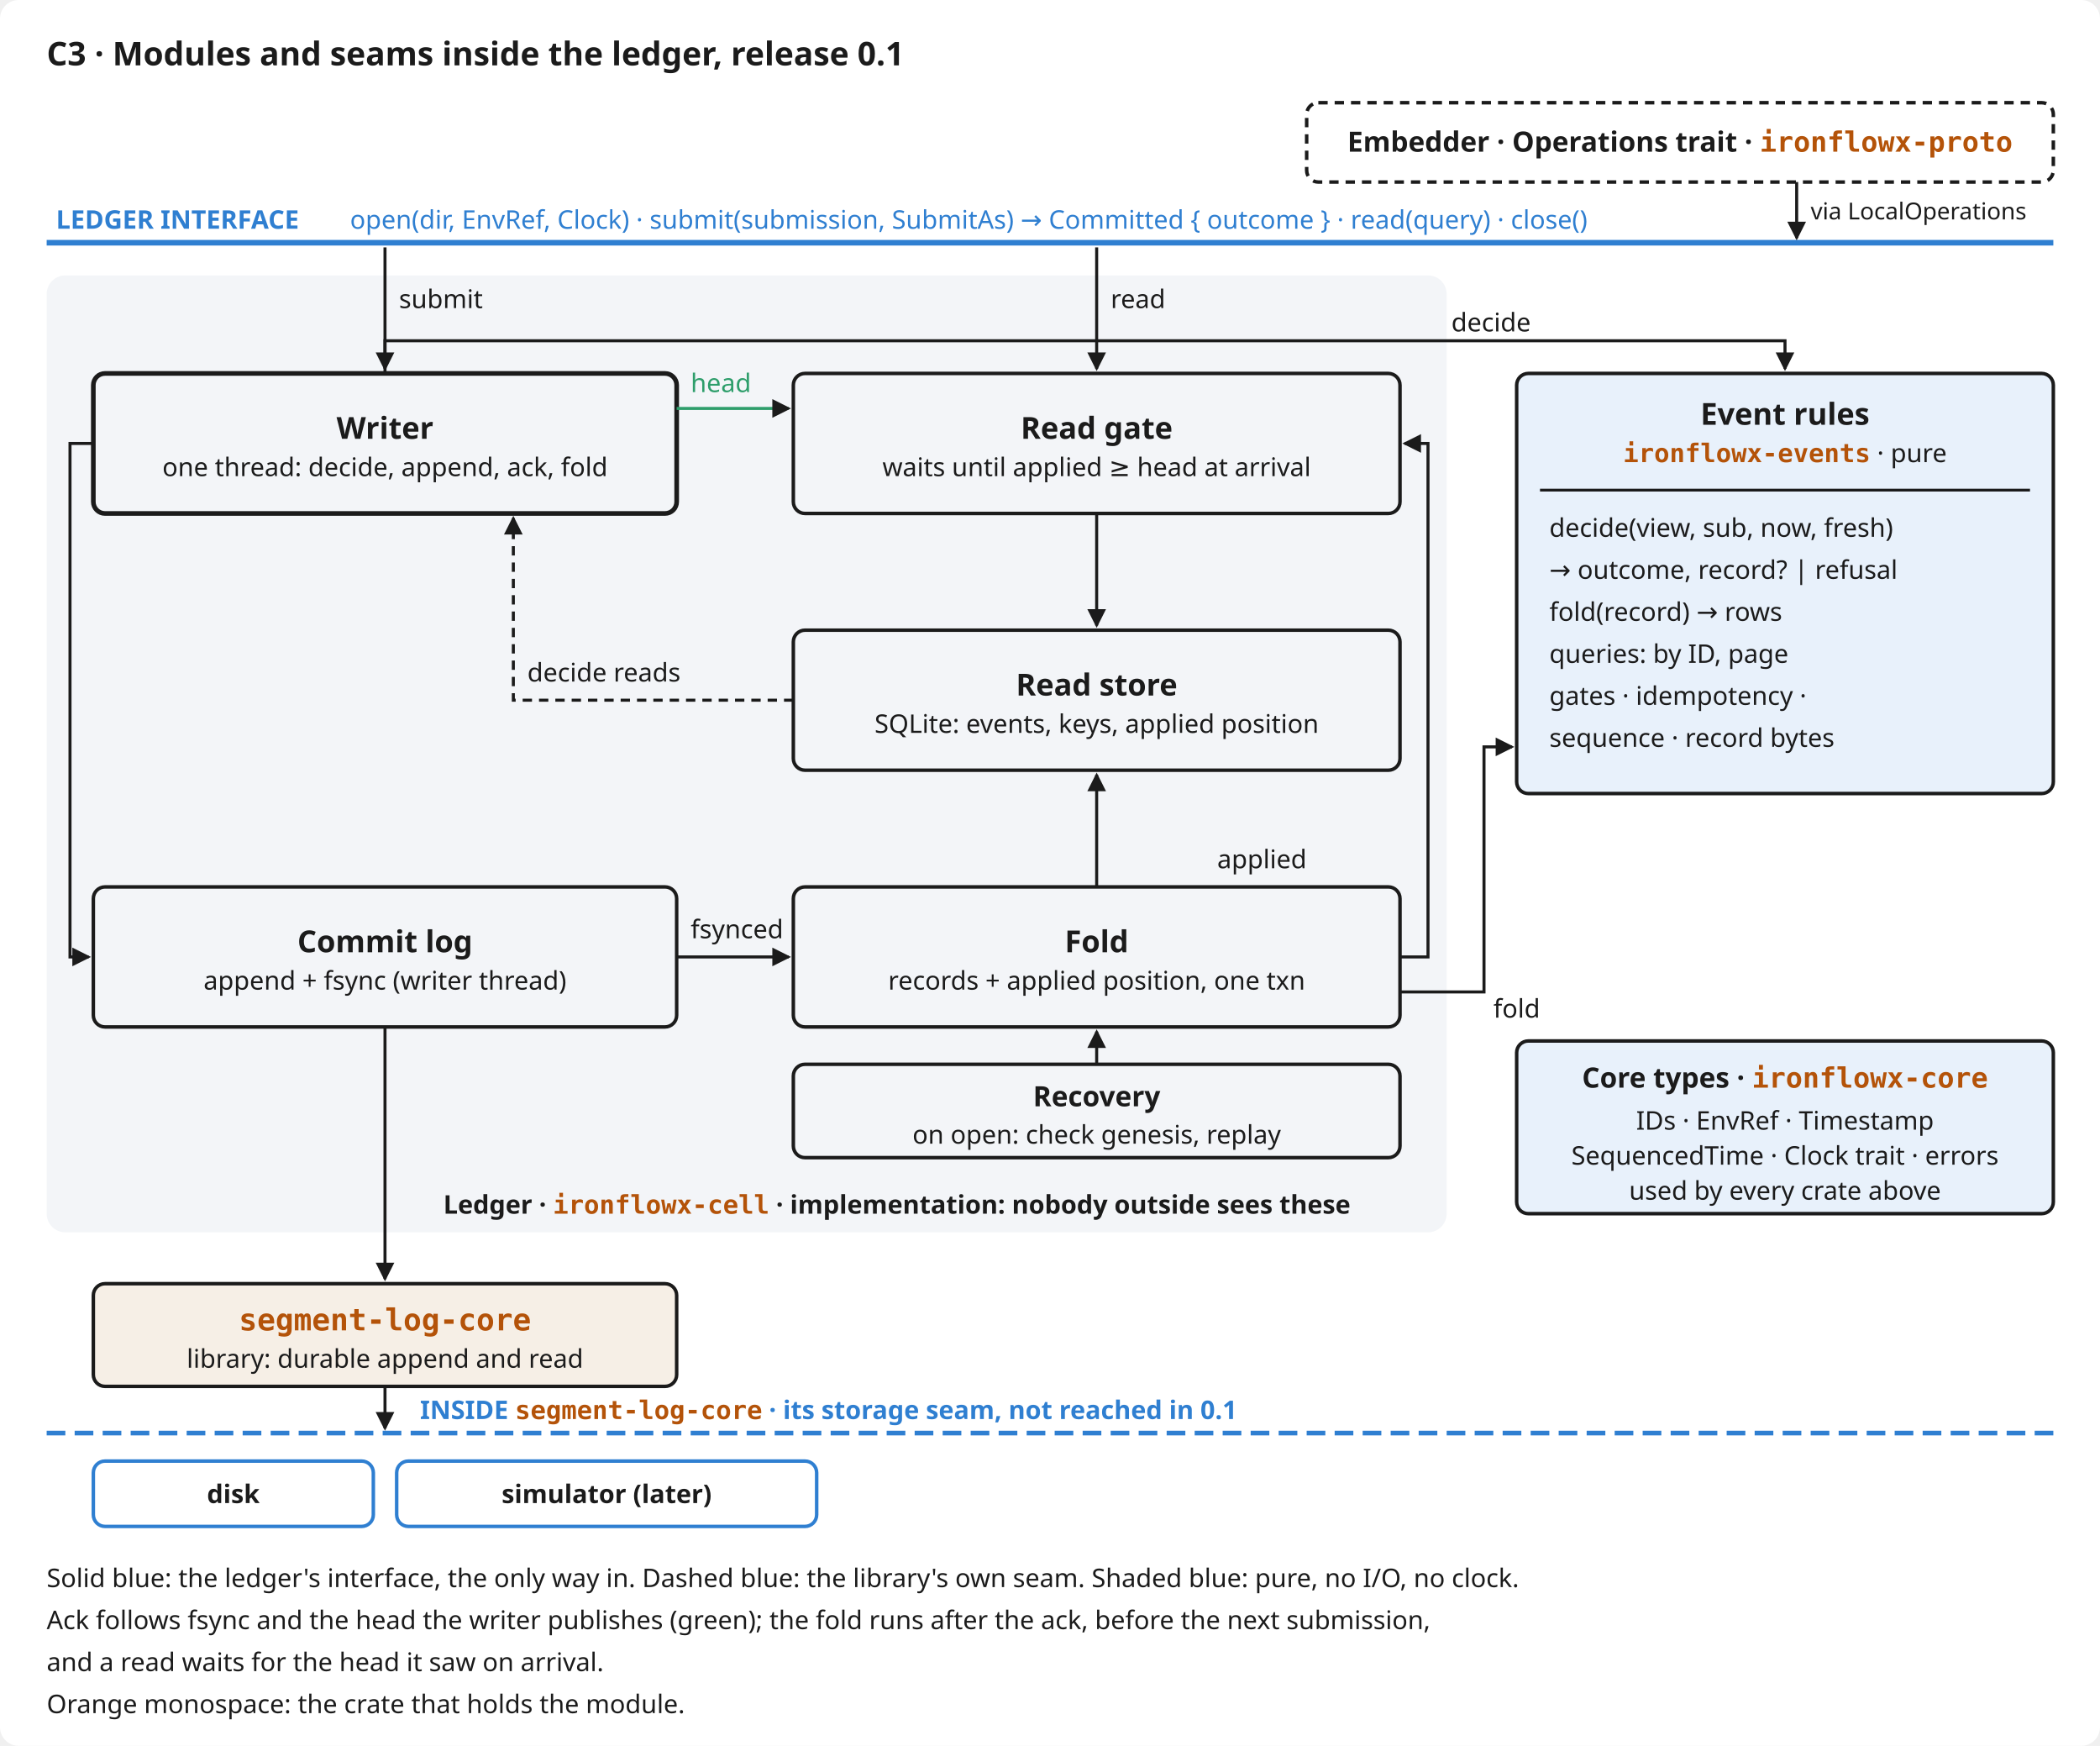
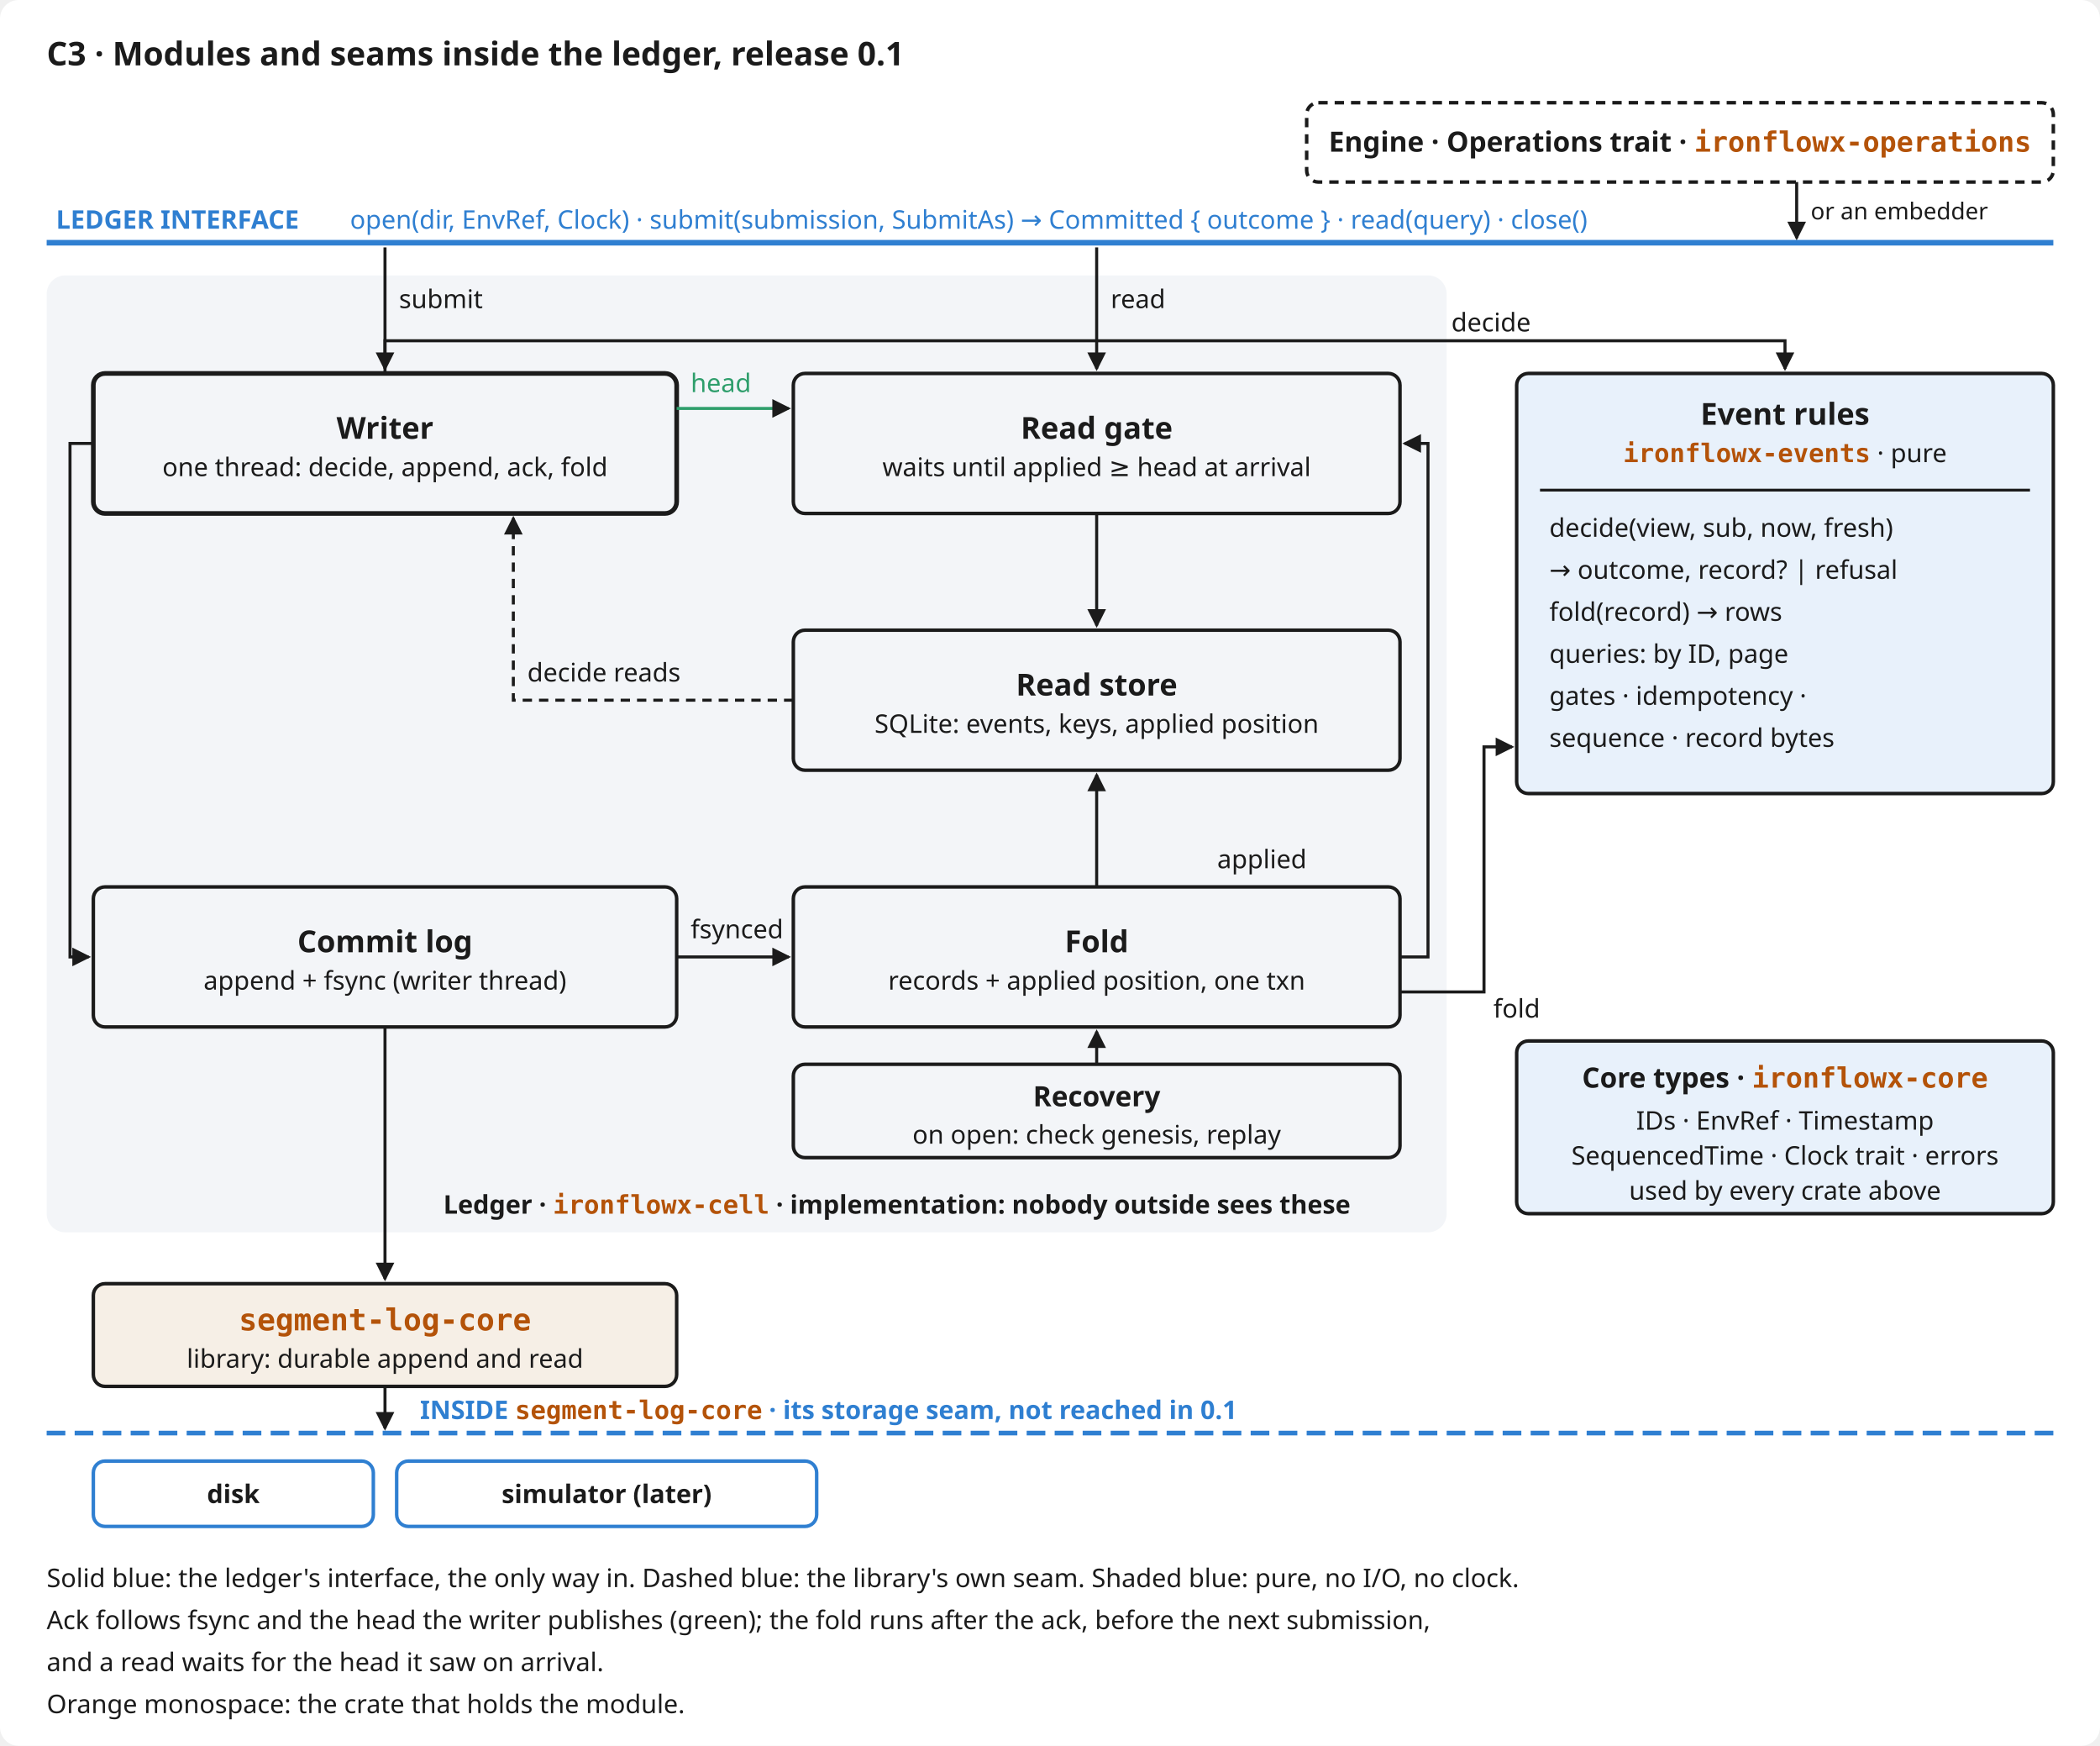
<svg xmlns="http://www.w3.org/2000/svg" width="900" height="748" viewBox="0 0 900 748" role="img" aria-label="C3 for release 0.1: modules and seams inside the ledger. The ledger interface is open, submit, read and close. Inside: the writer decides with the event rules against the read store, appends to the commit log with fsync, publishes the committed head to the read gate, and acknowledges; then, before the next submission, the fold applies the record and the applied position to the SQLite read store in one transaction and tells the read gate; a read snapshots the committed head on arrival and waits at the gate until it is applied. Recovery replays the log tail through the fold on open. Recovery checks the genesis record first. Inside the segment log library is its own storage seam, which 0.1 does not reach. Core types in ironflowx-core are used by every crate." font-family="sans-serif" fill="currentColor">
  <style>svg{color:#1b1b1b}.bg{fill:#ffffff}.band{fill:#f3f5f8}.pure{fill:#e8f1fb}.lib{fill:#f6efe6}.crate{font-family:ui-monospace,Menlo,Consolas,monospace;font-weight:700;fill:#b45309}@media (prefers-color-scheme:dark){svg{color:#e6e6e6}.bg{fill:#16181d}.band{fill:#1f232b}.pure{fill:#18283a}.lib{fill:#2b241b}.crate{fill:#f5a524}}</style>
  <rect class="bg" width="900" height="748" rx="8" />
  <defs>
    <marker id="a-c3-modules" markerUnits="userSpaceOnUse" markerWidth="8" markerHeight="8" refX="7" refY="4" orient="auto">
      <path d="M0,0 L8,4 L0,8 z" fill="currentColor" />
    </marker>
  </defs>
  <text x="20" y="28" font-size="14" font-weight="600" text-anchor="start">C3 · Modules and seams inside the ledger, release 0.1</text>
  <rect x="560" y="44" width="320" height="34" rx="5" fill="none" stroke="currentColor" stroke-width="1.5" stroke-dasharray="4 3" />
-   <text x="720" y="65" text-anchor="middle" font-size="12" font-weight="600">Embedder · Operations trait · <tspan class="crate">ironflowx-proto</tspan>
+   <text x="720" y="65" text-anchor="middle" font-size="12" font-weight="600">Engine · Operations trait · <tspan class="crate">ironflowx-operations</tspan>
  </text>
-   <text x="776" y="94" font-size="10">via LocalOperations</text>
+   <text x="776" y="94" font-size="10">or an embedder</text>
  <path d="M20 104 H880" stroke="#2f7fd1" stroke-width="2.4" fill="none" />
  <text x="24" y="98" font-size="11" font-weight="600" text-anchor="start" fill="#2f7fd1">LEDGER INTERFACE</text>
  <text x="150" y="98" font-size="11" text-anchor="start" fill="#2f7fd1">open(dir, EnvRef, Clock) · submit(submission, SubmitAs) → Committed { outcome } · read(query) · close()</text>
  <path d="M770 78 V102" stroke="currentColor" stroke-width="1.3" fill="none" marker-end="url(#a-c3-modules)" />
  <rect class="band" x="20" y="118" width="600" height="410" rx="8" />
  <text x="190" y="520" font-size="11" font-weight="600" text-anchor="start">Ledger · <tspan class="crate">ironflowx-cell</tspan> · implementation: nobody outside sees these</text>
  <rect x="40" y="160" width="250" height="60" rx="5" fill="none" stroke="currentColor" stroke-width="2" />
  <text x="165.0" y="188.0" text-anchor="middle" font-size="13" font-weight="600">Writer</text>
  <text x="165.0" y="204.0" text-anchor="middle" font-size="11">one thread: decide, append, ack, fold</text>
  <rect x="340" y="160" width="260" height="60" rx="5" fill="none" stroke="currentColor" stroke-width="1.5" />
  <text x="470.0" y="188.0" text-anchor="middle" font-size="13" font-weight="600">Read gate</text>
  <text x="470.0" y="204.0" text-anchor="middle" font-size="11">waits until applied ≥ head at arrival</text>
  <rect x="340" y="270" width="260" height="60" rx="5" fill="none" stroke="currentColor" stroke-width="1.5" />
  <text x="470.0" y="298.0" text-anchor="middle" font-size="13" font-weight="600">Read store</text>
  <text x="470.0" y="314.0" text-anchor="middle" font-size="11">SQLite: events, keys, applied position</text>
  <rect x="40" y="380" width="250" height="60" rx="5" fill="none" stroke="currentColor" stroke-width="1.5" />
  <text x="165.0" y="408.0" text-anchor="middle" font-size="13" font-weight="600">Commit log</text>
  <text x="165.0" y="424.0" text-anchor="middle" font-size="11">append + fsync (writer thread)</text>
  <rect x="340" y="380" width="260" height="60" rx="5" fill="none" stroke="currentColor" stroke-width="1.5" />
  <text x="470.0" y="408.0" text-anchor="middle" font-size="13" font-weight="600">Fold</text>
  <text x="470.0" y="424.0" text-anchor="middle" font-size="11">records + applied position, one txn</text>
  <rect x="340" y="456" width="260" height="40" rx="5" fill="none" stroke="currentColor" stroke-width="1.5" />
  <text x="470.0" y="474.0" text-anchor="middle" font-size="12" font-weight="600">Recovery</text>
  <text x="470.0" y="490.0" text-anchor="middle" font-size="11">on open: check genesis, replay</text>
  <path d="M165 106 V158" stroke="currentColor" stroke-width="1.3" fill="none" marker-end="url(#a-c3-modules)" />
  <text x="171" y="132" font-size="11" text-anchor="start">submit</text>
  <path d="M470 106 V158" stroke="currentColor" stroke-width="1.3" fill="none" marker-end="url(#a-c3-modules)" />
  <text x="476" y="132" font-size="11" text-anchor="start">read</text>
  <path d="M40 190 H30 V410 H38" stroke="currentColor" stroke-width="1.3" fill="none" marker-end="url(#a-c3-modules)" />
  <path d="M290 410 H338" stroke="currentColor" stroke-width="1.3" fill="none" marker-end="url(#a-c3-modules)" />
  <text x="296" y="402" font-size="11" text-anchor="start">fsynced</text>
  <path d="M470 380 V332" stroke="currentColor" stroke-width="1.3" fill="none" marker-end="url(#a-c3-modules)" />
  <path d="M290 175 H338" stroke="#2e9e6b" stroke-width="1.3" fill="none" marker-end="url(#a-c3-modules)" />
  <text x="296" y="168" font-size="11" text-anchor="start" fill="#2e9e6b">head</text>
  <path d="M470 220 V268" stroke="currentColor" stroke-width="1.3" fill="none" marker-end="url(#a-c3-modules)" />
  <path d="M470 456 V442" stroke="currentColor" stroke-width="1.3" fill="none" marker-end="url(#a-c3-modules)" />
  <path d="M600 410 H612 V190 H602" stroke="currentColor" stroke-width="1.3" fill="none" marker-end="url(#a-c3-modules)" />
  <text x="560" y="372" font-size="11" text-anchor="end">applied</text>
  <path d="M340 300 H220 V222" stroke="currentColor" stroke-width="1.3" fill="none" marker-end="url(#a-c3-modules)" stroke-dasharray="4 3" />
  <text x="226" y="292" font-size="11" text-anchor="start">decide reads</text>
  <path d="M165 440 V548" stroke="currentColor" stroke-width="1.3" fill="none" marker-end="url(#a-c3-modules)" />
  <rect class="pure" x="650" y="160" width="230" height="180" rx="5" />
  <rect x="650" y="160" width="230" height="180" rx="5" fill="none" stroke="currentColor" stroke-width="1.5" />
  <text x="765" y="182" font-size="13" font-weight="600" text-anchor="middle">Event rules</text>
  <text x="765" y="198" font-size="11" text-anchor="middle">
    <tspan class="crate">ironflowx-events</tspan> · pure</text>
  <path d="M660 210 H870" stroke="currentColor" stroke-width="1.2" fill="none" />
  <text x="664" y="230" font-size="11" text-anchor="start">decide(view, sub, now, fresh)</text>
  <text x="664" y="248" font-size="11" text-anchor="start">  → outcome, record? | refusal</text>
  <text x="664" y="266" font-size="11" text-anchor="start">fold(record) → rows</text>
  <text x="664" y="284" font-size="11" text-anchor="start">queries: by ID, page</text>
  <text x="664" y="302" font-size="11" text-anchor="start">gates · idempotency ·</text>
  <text x="664" y="320" font-size="11" text-anchor="start">sequence · record bytes</text>
  <path d="M165 160 V146 H765 V158" stroke="currentColor" stroke-width="1.3" fill="none" marker-end="url(#a-c3-modules)" />
  <text x="622" y="142" font-size="11" text-anchor="start">decide</text>
  <path d="M600 425 H636 V320 H648" stroke="currentColor" stroke-width="1.3" fill="none" marker-end="url(#a-c3-modules)" />
  <text x="640" y="436" font-size="11" text-anchor="start">fold</text>
  <rect class="lib" x="40" y="550" width="250" height="44" rx="5" />
  <rect x="40" y="550" width="250" height="44" rx="5" fill="none" stroke="currentColor" stroke-width="1.5" />
  <text x="165.0" y="570.0" text-anchor="middle" font-size="13" font-weight="600">
    <tspan class="crate">segment-log-core</tspan>
  </text>
  <text x="165.0" y="586.0" text-anchor="middle" font-size="11">library: durable append and read</text>
  <path d="M20 614 H880" stroke="#2f7fd1" stroke-width="2" fill="none" stroke-dasharray="8 4" />
  <text x="180" y="608" font-size="11" font-weight="600" text-anchor="start" fill="#2f7fd1">INSIDE <tspan class="crate">segment-log-core</tspan> · its storage seam, not reached in 0.1</text>
  <path d="M165 594 V612" stroke="currentColor" stroke-width="1.3" fill="none" marker-end="url(#a-c3-modules)" />
  <rect x="40" y="626" width="120" height="28" rx="5" fill="none" stroke="#2f7fd1" stroke-width="1.5" />
  <text x="100.0" y="644.0" text-anchor="middle" font-size="11" font-weight="600">disk</text>
  <rect x="170" y="626" width="180" height="28" rx="5" fill="none" stroke="#2f7fd1" stroke-width="1.5" />
  <text x="260.0" y="644.0" text-anchor="middle" font-size="11" font-weight="600">simulator (later)</text>
  <rect class="pure" x="650" y="446" width="230" height="74" rx="5" />
  <rect x="650" y="446" width="230" height="74" rx="5" fill="none" stroke="currentColor" stroke-width="1.5" />
  <text x="765" y="466" text-anchor="middle" font-size="12" font-weight="600">Core types · <tspan class="crate">ironflowx-core</tspan>
  </text>
  <text x="765" y="484" text-anchor="middle" font-size="11">IDs · EnvRef · Timestamp</text>
  <text x="765" y="499" text-anchor="middle" font-size="11">SequencedTime · Clock trait · errors</text>
  <text x="765" y="514" text-anchor="middle" font-size="11">used by every crate above</text>
  <text x="20" y="680" font-size="11" text-anchor="start">Solid blue: the ledger's interface, the only way in. Dashed blue: the library's own seam. Shaded blue: pure, no I/O, no clock.</text>
  <text x="20" y="698" font-size="11" text-anchor="start">Ack follows fsync and the head the writer publishes (green); the fold runs after the ack, before the next submission,</text>
  <text x="20" y="716" font-size="11" text-anchor="start">and a read waits for the head it saw on arrival.</text>
  <text x="20" y="734" font-size="11" text-anchor="start">Orange monospace: the crate that holds the module.</text>
</svg>
